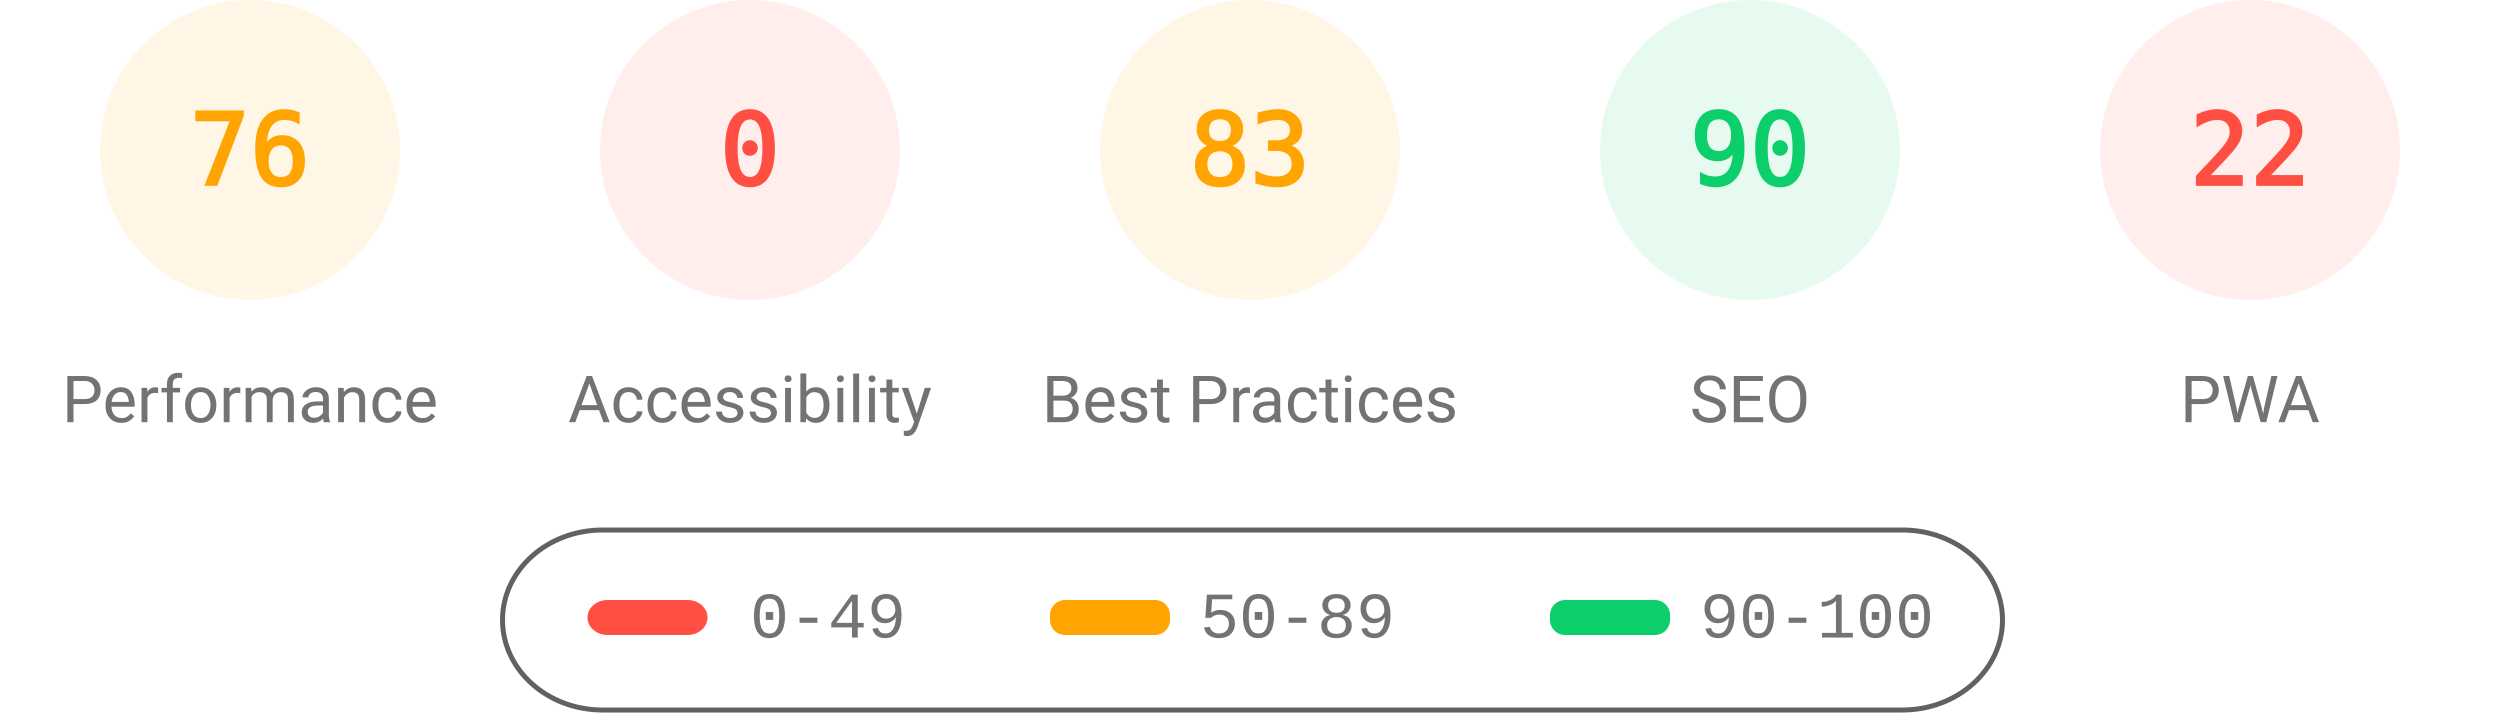
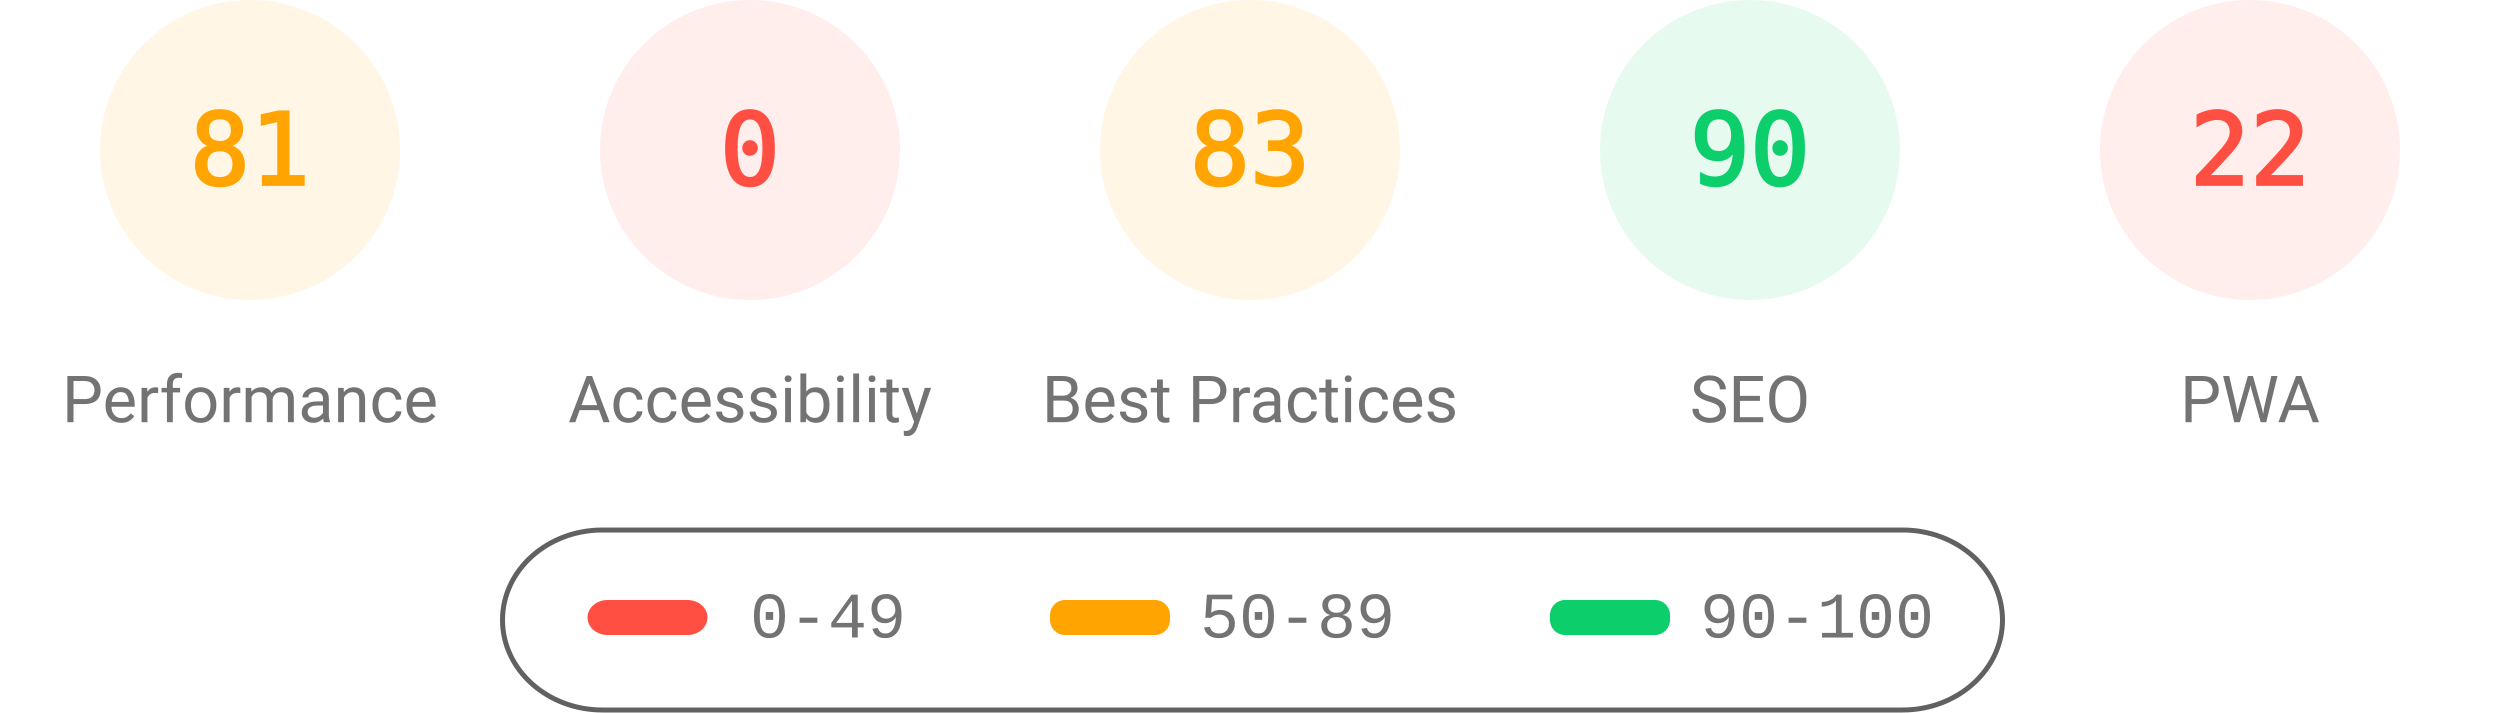
<svg xmlns="http://www.w3.org/2000/svg" fill="none" width="1000" height="285">
  <style>.gauge-base{opacity:.1}.gauge-arc{fill:none;animation-delay:250ms;stroke-linecap:round;transform:rotate(-90deg);transform-origin:100px 60px;animation:load-gauge 1s ease forwards}.guage-text{font-size:40px;font-family:monospace;text-align:center}.guage-red{color:#ff4e42;fill:#ff4e42;stroke:#ff4e42}.guage-orange{color:#ffa400;fill:#ffa400;stroke:#ffa400}.guage-green{color:#0cce6b;fill:#0cce6b;stroke:#0cce6b}.guage-undefined{color:#5c5c5c;fill:#5c5c5c;stroke:#5c5c5c}.guage-title{color:#737373;fill:#737373;stroke:none;font-size:26px;line-height:26px;font-family:Roboto,Halvetica,Arial,sans-serif}@keyframes load-gauge{from{stroke-dasharray:0 352.858}}</style>
  <svg class="guage-div guage-perf guage-orange" viewBox="0 0 200 200" width="200" height="200">
    <circle class="gauge-base" r="56" cx="100" cy="60" stroke-width="8" />
-     <circle class="gauge-arc guage-arc-1" r="56" cx="100" cy="60" stroke-width="8" style="stroke-dasharray:267.412,351.858" />
-     <text class="guage-text" x="100" y="60" alignment-baseline="central" dominant-baseline="central" text-anchor="middle">76</text>
+     <circle class="gauge-arc guage-arc-1" r="56" cx="100" cy="60" stroke-width="8" style="stroke-dasharray:285.005,351.858" />
+     <text class="guage-text" x="100" y="60" alignment-baseline="central" dominant-baseline="central" text-anchor="middle">81</text>
    <text class="guage-title" x="100" y="160" alignment-baseline="central" dominant-baseline="central" text-anchor="middle">Performance</text>
  </svg>
  <svg class="guage-div guage-acc guage-red" viewBox="0 0 200 200" width="200" height="200" x="200">
    <circle class="gauge-base" r="56" cx="100" cy="60" stroke-width="8" />
    <circle class="gauge-arc guage-arc-2" r="56" cx="100" cy="60" stroke-width="8" style="stroke-dasharray:0,351.858" />
    <text class="guage-text" x="100" y="60" alignment-baseline="central" dominant-baseline="central" text-anchor="middle">0</text>
    <text class="guage-title" x="100" y="160" alignment-baseline="central" dominant-baseline="central" text-anchor="middle">Accessibility</text>
  </svg>
  <svg class="guage-div guage-best guage-orange" viewBox="0 0 200 200" width="200" height="200" x="400">
    <circle class="gauge-base" r="56" cx="100" cy="60" stroke-width="8" />
    <circle class="gauge-arc guage-arc-3" r="56" cx="100" cy="60" stroke-width="8" style="stroke-dasharray:292.042,351.858" />
    <text class="guage-text" x="100" y="60" alignment-baseline="central" dominant-baseline="central" text-anchor="middle">83</text>
    <text class="guage-title" x="100" y="160" alignment-baseline="central" dominant-baseline="central" text-anchor="middle">Best Practices</text>
  </svg>
  <svg class="guage-div guage-seo guage-green" viewBox="0 0 200 200" width="200" height="200" x="600">
    <circle class="gauge-base" r="56" cx="100" cy="60" stroke-width="8" />
    <circle class="gauge-arc guage-arc-4" r="56" cx="100" cy="60" stroke-width="8" style="stroke-dasharray:316.672,351.858" />
    <text class="guage-text" x="100" y="60" alignment-baseline="central" dominant-baseline="central" text-anchor="middle">90</text>
    <text class="guage-title" x="100" y="160" alignment-baseline="central" dominant-baseline="central" text-anchor="middle">SEO</text>
  </svg>
  <svg class="guage-div guage-pwa guage-red" viewBox="0 0 200 200" width="200" height="200" x="800">
    <circle class="gauge-base" r="56" cx="100" cy="60" stroke-width="8" />
    <circle class="gauge-arc guage-arc-4" r="56" cx="100" cy="60" stroke-width="8" style="stroke-dasharray:77.409,351.858" />
    <text class="guage-text" x="100" y="60" alignment-baseline="central" dominant-baseline="central" text-anchor="middle">22</text>
    <text class="guage-title" x="100" y="160" alignment-baseline="central" dominant-baseline="central" text-anchor="middle">PWA</text>
  </svg>
  <svg width="604" height="76" x="200" y="210">
    <path fill="none" id="canvas_background" d="M-1-1h604v80H-1z" />
    <rect fill-opacity="0" stroke="#616161" stroke-width="2" rx="40" id="svg_2" height="72" width="600" y="2" x="1" fill="#000" />
    <rect stroke="#000" rx="8" id="svg_3" height="14" width="48" y="30" x="35" stroke-opacity="null" stroke-width="0" fill="#ff4e42" />
    <rect stroke="#000" rx="6" id="svg_4" height="14" width="48" y="30" x="220" stroke-opacity="null" stroke-width="0" fill="#ffa400" />
    <rect stroke="#000" rx="6" id="svg_5" height="14" width="48" y="30" x="420" stroke-opacity="null" stroke-width="0" fill="#0cce6b" />
    <text xml:space="preserve" text-anchor="start" font-family="'Courier New', Courier, monospace" font-size="26" id="svg_6" y="45" x="100" stroke-opacity="null" stroke-width="0" stroke="#000" fill="#737373">0-49</text>
    <text xml:space="preserve" text-anchor="start" font-family="'Courier New', Courier, monospace" font-size="26" id="svg_7" y="45" x="280" stroke-opacity="null" stroke-width="0" stroke="#000" fill="#737373">50-89</text>
    <text xml:space="preserve" text-anchor="start" font-family="'Courier New', Courier, monospace" font-size="26" id="svg_8" y="45" x="480" stroke-opacity="null" stroke-width="0" stroke="#000" fill="#737373">90-100</text>
  </svg>
</svg>
